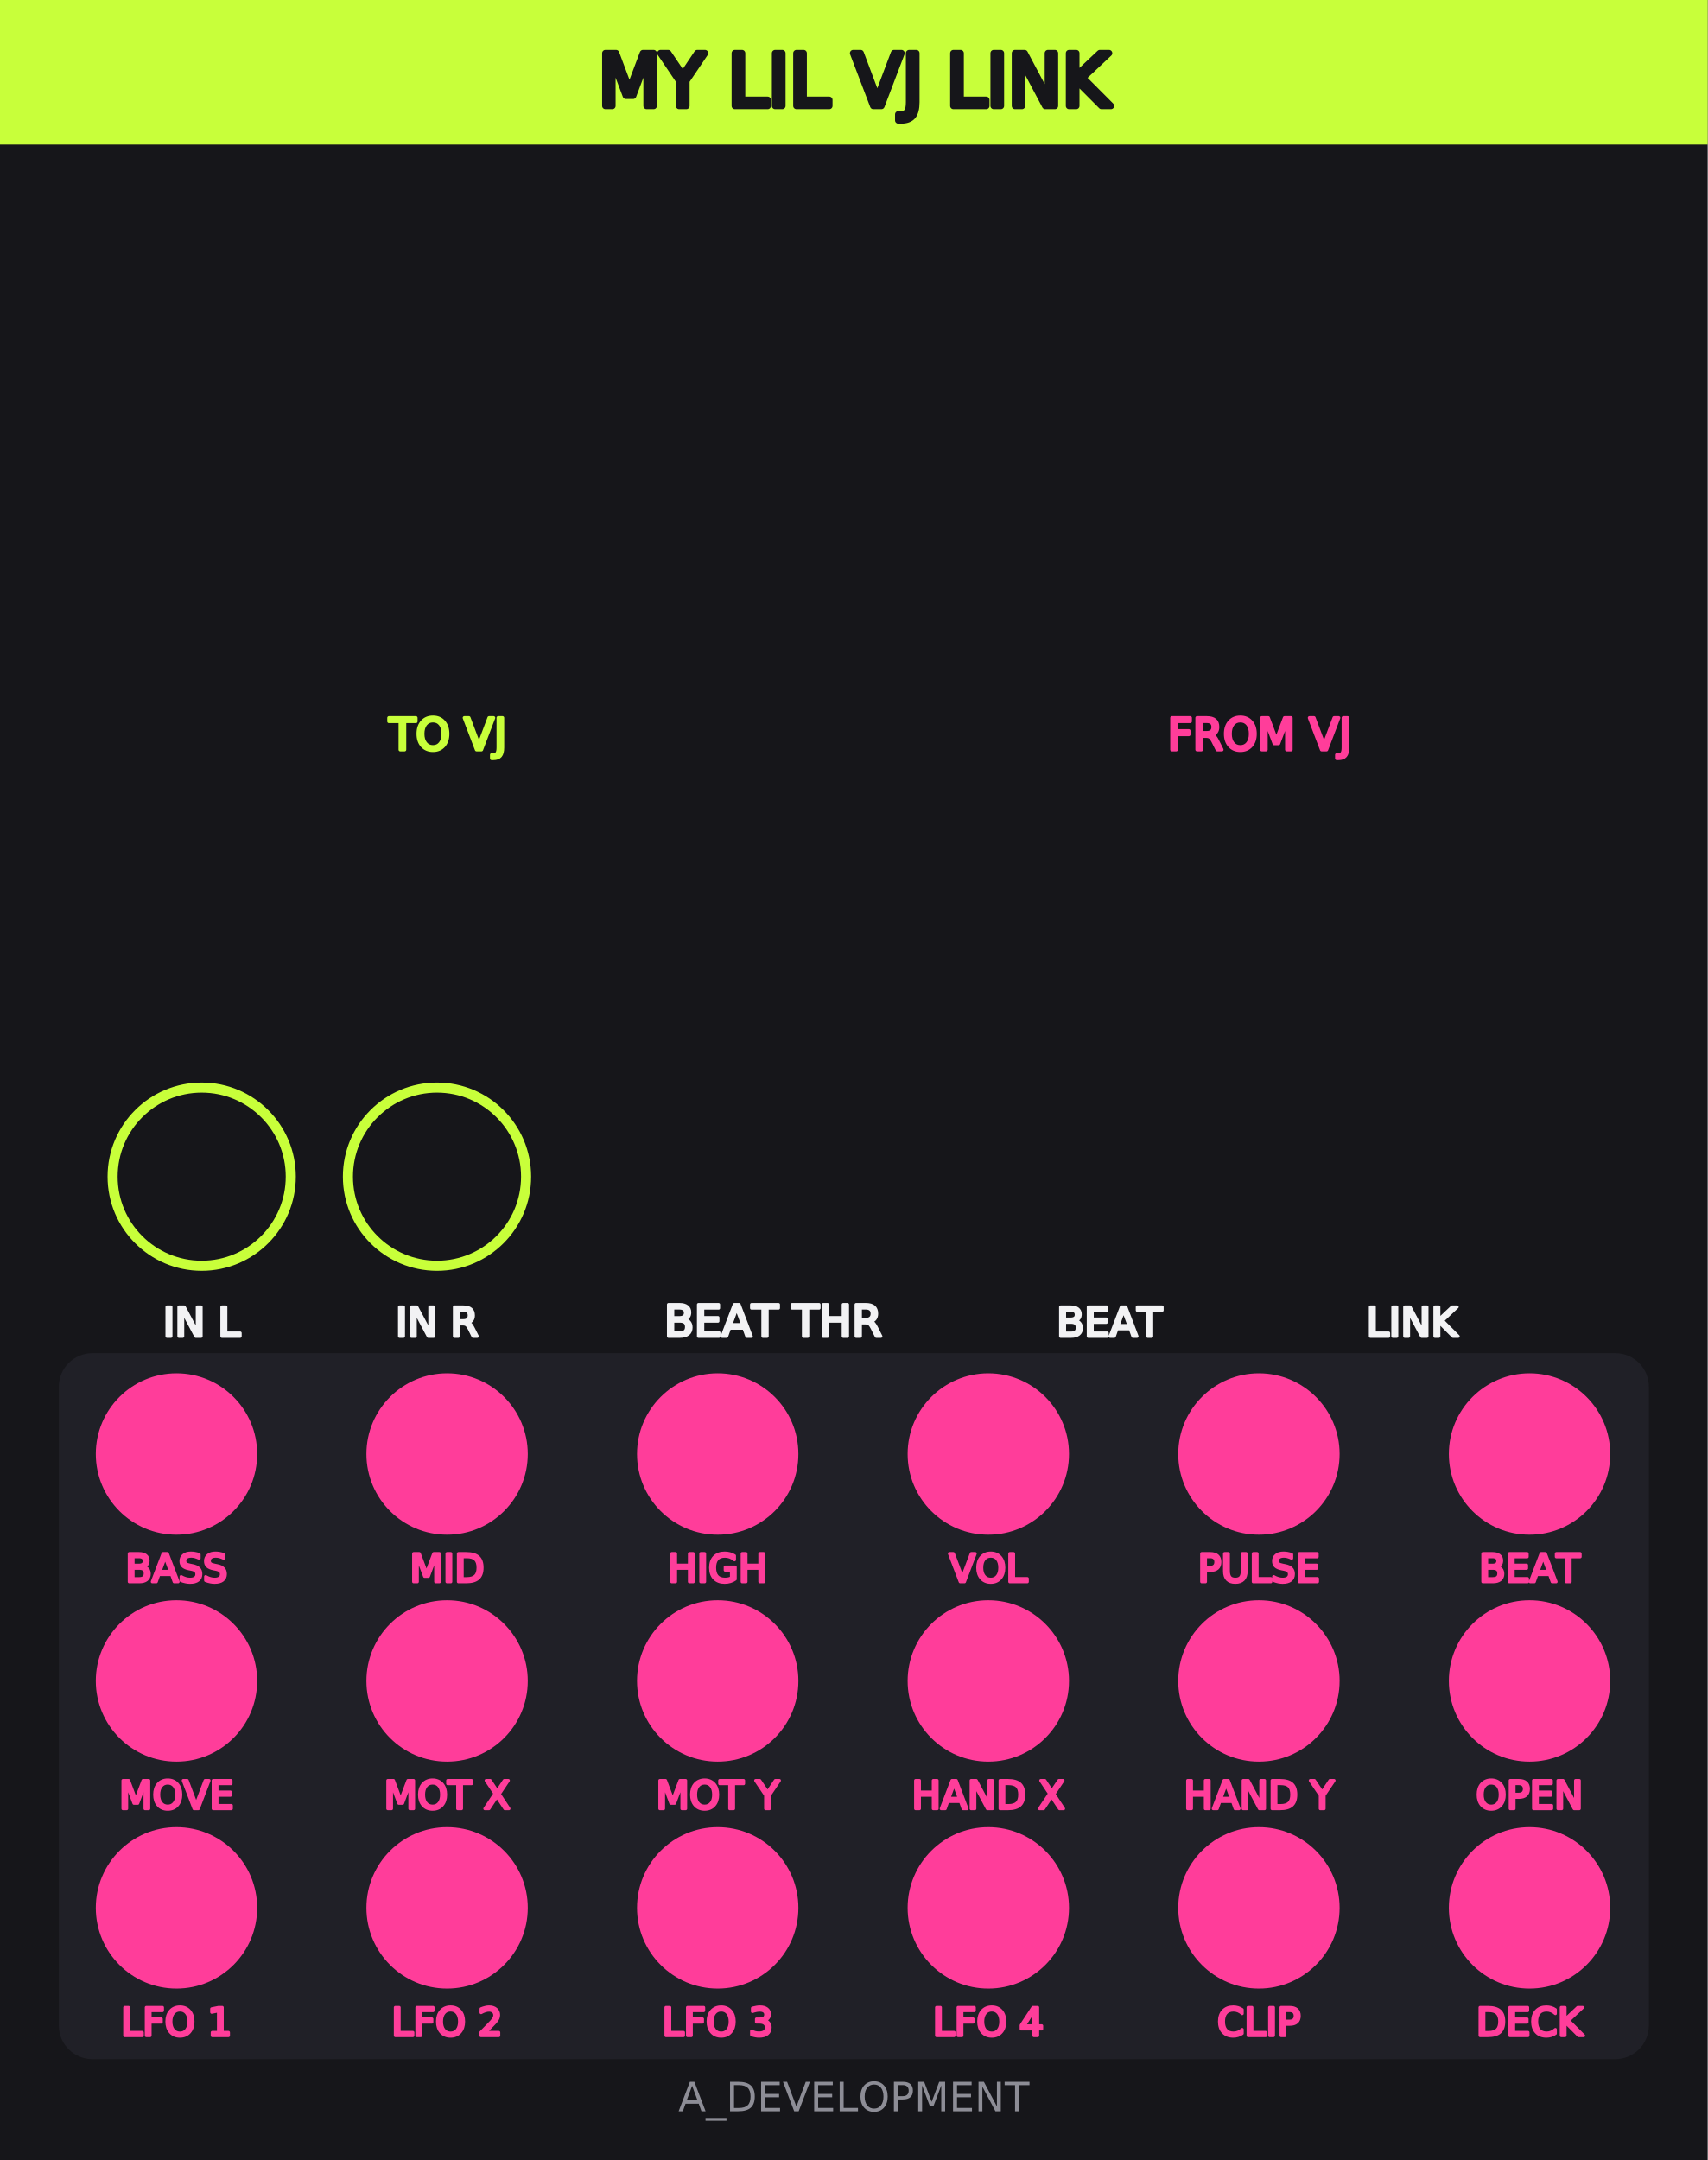
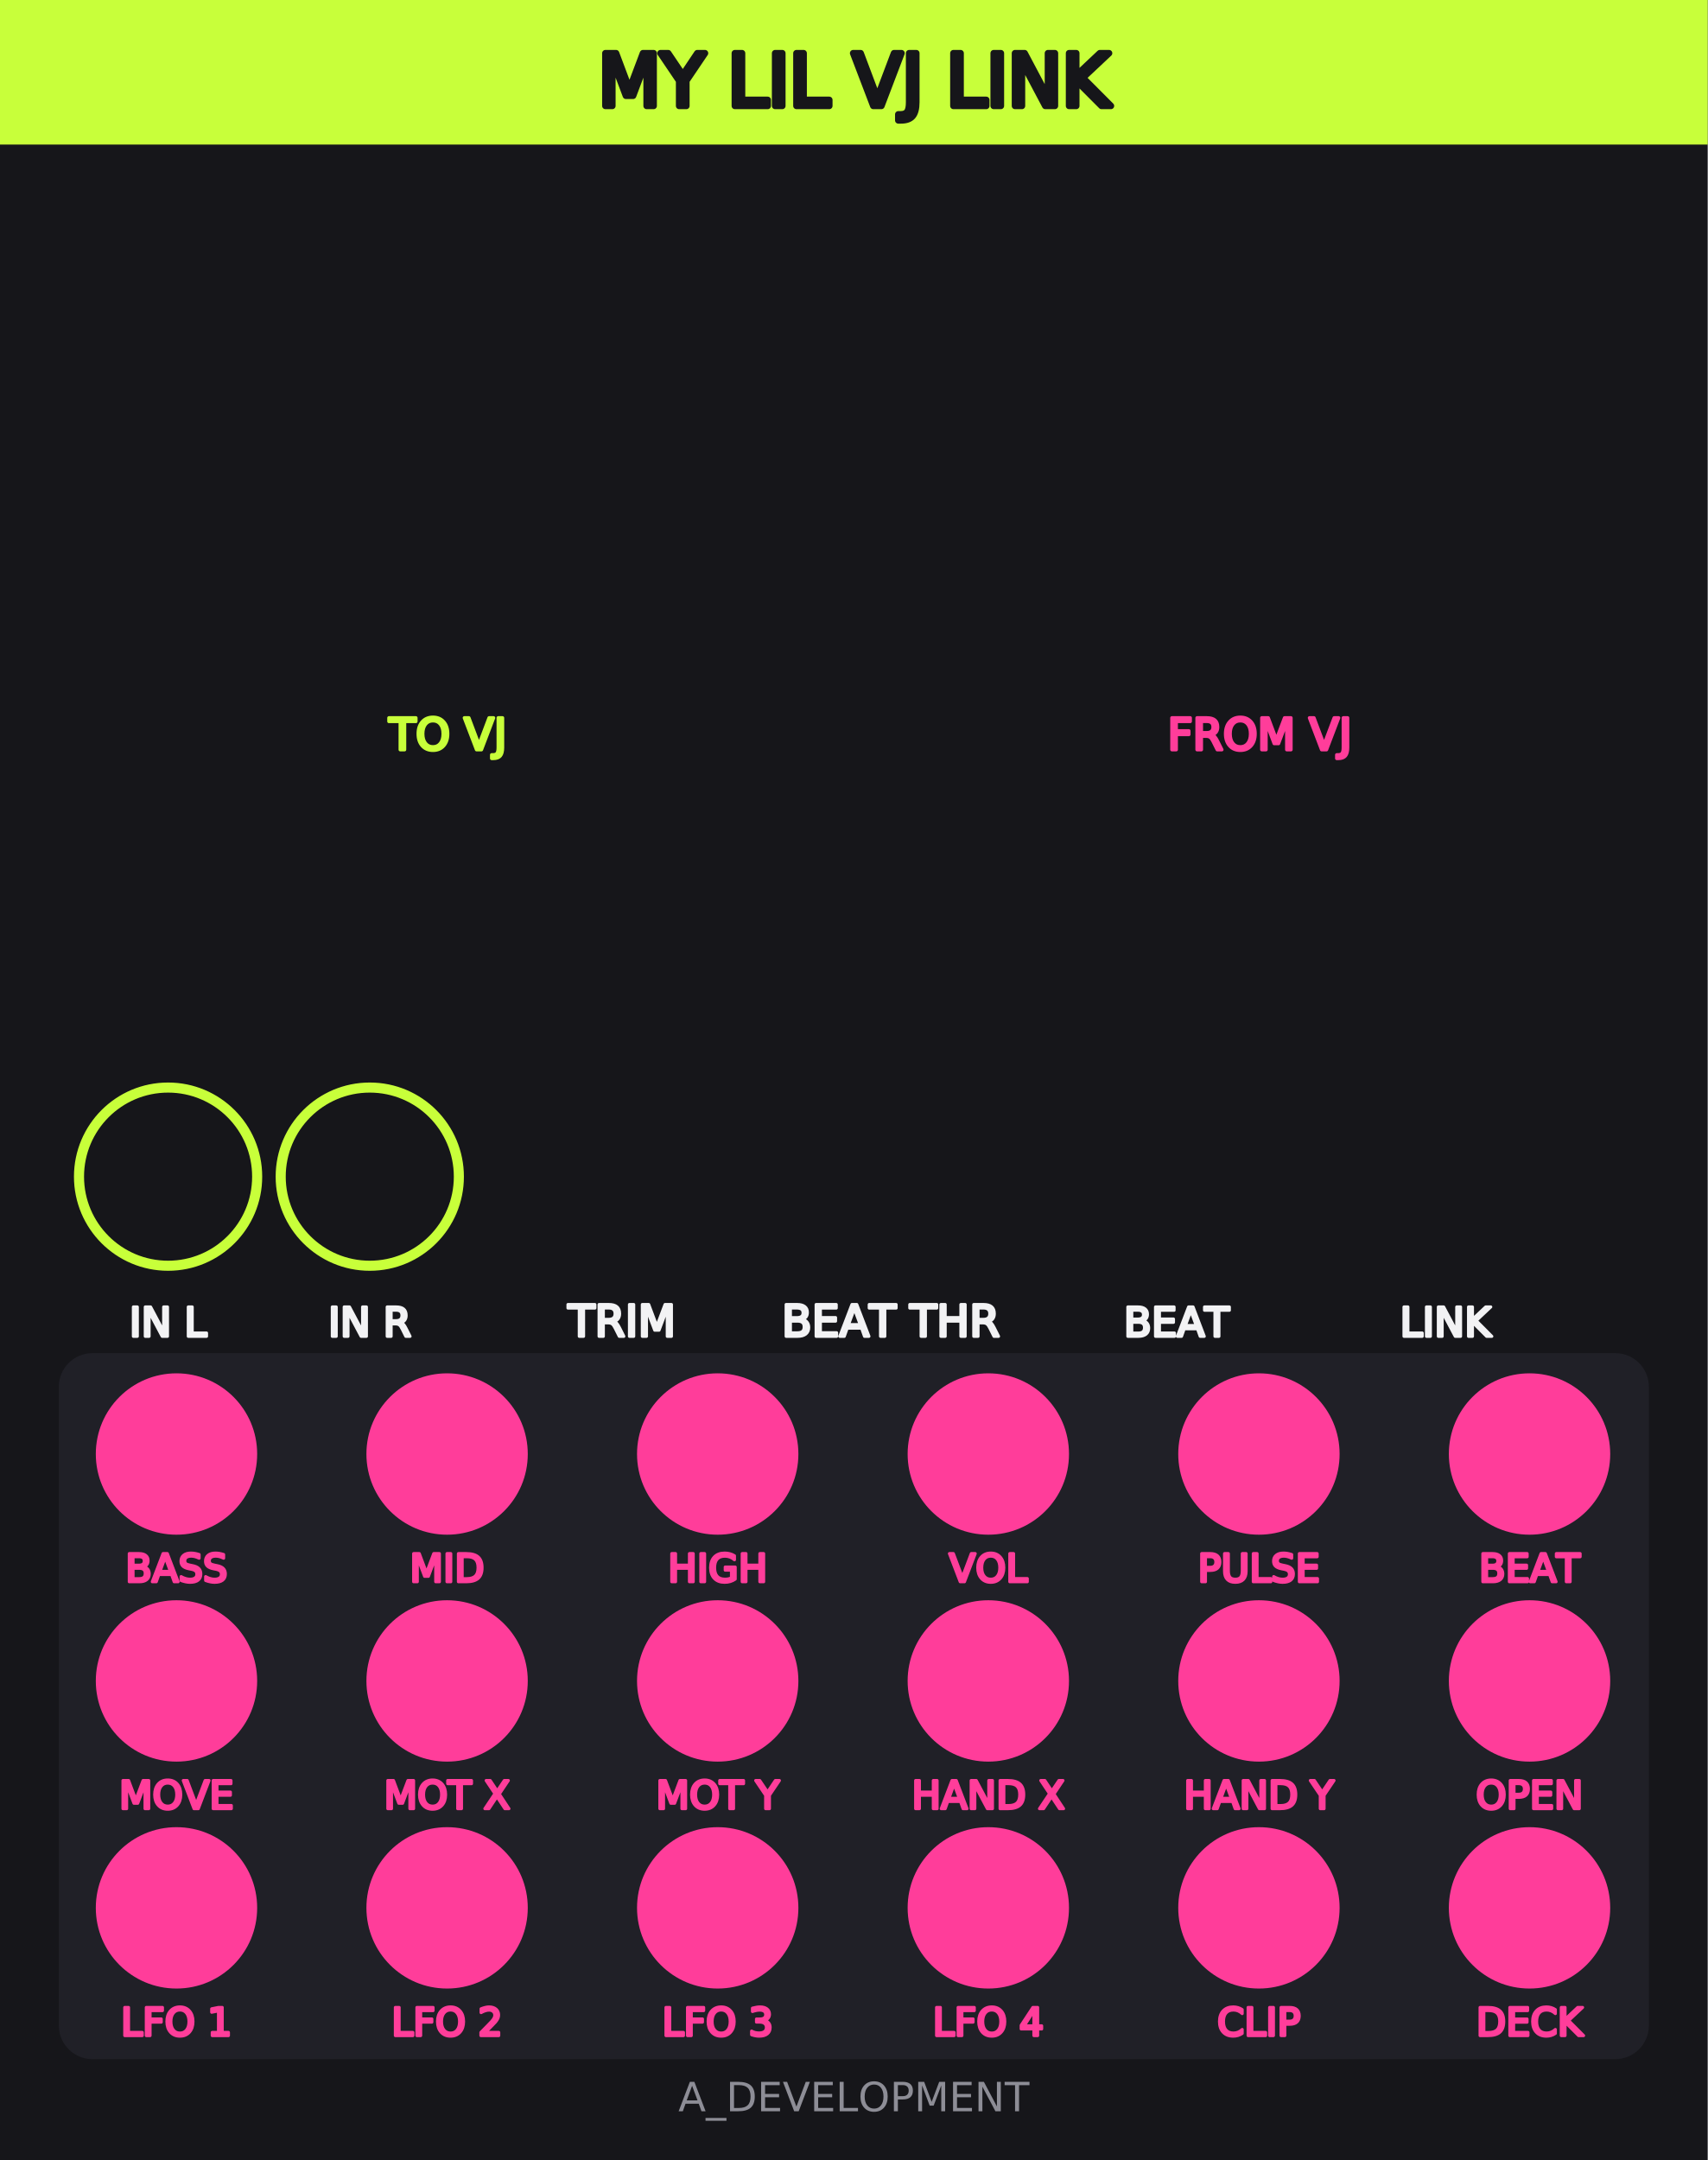
<svg xmlns="http://www.w3.org/2000/svg" width="101.6mm" height="128.5mm" viewBox="0 0 101.6 128.5">
  <rect width="101.6" height="128.5" fill="#16161a" />
  <rect width="101.6" height="8.6" fill="#c8ff3a" />
  <path fill="#16161a" stroke="#16161a" stroke-width="0.39" stroke-linejoin="round" d="M36.019 3.165H36.651L37.451 5.298L38.255 3.165H38.887V6.3H38.473V3.547L37.665 5.697H37.239L36.43 3.547V6.3H36.019Z M39.298 3.165H39.754L40.623 4.454L41.486 3.165H41.942L40.833 4.807V6.3H40.407V4.807Z  M43.722 3.165H44.146V5.943H45.673V6.3H43.722Z M46.118 3.165H46.542V6.3H46.118Z M47.386 3.165H47.81V5.943H49.337V6.3H47.386Z  M51.957 6.3 50.76 3.165H51.203L52.196 5.804L53.191 3.165H53.632L52.438 6.3Z M54.09 3.165H54.514V6.082Q54.514 6.649 54.299 6.905Q54.084 7.161 53.607 7.161H53.446V6.804H53.578Q53.859 6.804 53.975 6.646Q54.09 6.489 54.09 6.082Z  M56.725 3.165H57.149V5.943H58.676V6.3H56.725Z M59.121 3.165H59.545V6.3H59.121Z M60.389 3.165H60.96L62.35 5.788V3.165H62.761V6.3H62.19L60.8 3.678V6.3H60.389Z M63.606 3.165H64.03V4.49L65.436 3.165H65.982L64.426 4.627L66.094 6.3H65.535L64.03 4.79V6.3H63.606Z" />
  <rect x="3.5" y="80.5" width="94.6" height="42" rx="2" fill="#202027" />
  <path fill="#c8ff3a" stroke="#c8ff3a" stroke-width="0.2" stroke-linejoin="round" d="M23.139 42.705H24.743V42.92H24.07V44.6H23.812V42.92H23.139Z M25.759 42.879Q25.48 42.879 25.316 43.087Q25.151 43.295 25.151 43.654Q25.151 44.012 25.316 44.22Q25.48 44.429 25.759 44.429Q26.039 44.429 26.202 44.22Q26.365 44.012 26.365 43.654Q26.365 43.295 26.202 43.087Q26.039 42.879 25.759 42.879ZM25.759 42.67Q26.158 42.67 26.397 42.938Q26.635 43.205 26.635 43.654Q26.635 44.102 26.397 44.37Q26.158 44.637 25.759 44.637Q25.36 44.637 25.12 44.37Q24.881 44.104 24.881 43.654Q24.881 43.205 25.12 42.938Q25.36 42.67 25.759 42.67Z  M28.352 44.6 27.628 42.705H27.896L28.497 44.3L29.098 42.705H29.365L28.643 44.6Z M29.642 42.705H29.898V44.468Q29.898 44.811 29.768 44.966Q29.638 45.121 29.35 45.121H29.252V44.905H29.332Q29.502 44.905 29.572 44.809Q29.642 44.714 29.642 44.468Z" />
  <path fill="#ff3d9a" stroke="#ff3d9a" stroke-width="0.2" stroke-linejoin="round" d="M69.723 42.705H70.813V42.92H69.98V43.479H70.731V43.695H69.98V44.6H69.723Z M72.118 43.711Q72.2 43.739 72.278 43.831Q72.356 43.922 72.435 44.082L72.695 44.6H72.42L72.177 44.114Q72.083 43.923 71.995 43.861Q71.907 43.799 71.755 43.799H71.475V44.6H71.219V42.705H71.798Q72.123 42.705 72.283 42.84Q72.443 42.976 72.443 43.25Q72.443 43.429 72.36 43.548Q72.276 43.666 72.118 43.711ZM71.475 42.915V43.588H71.798Q71.983 43.588 72.078 43.502Q72.172 43.417 72.172 43.25Q72.172 43.084 72.078 43Q71.983 42.915 71.798 42.915Z M73.795 42.879Q73.515 42.879 73.351 43.087Q73.187 43.295 73.187 43.654Q73.187 44.012 73.351 44.22Q73.515 44.429 73.795 44.429Q74.074 44.429 74.237 44.22Q74.4 44.012 74.4 43.654Q74.4 43.295 74.237 43.087Q74.074 42.879 73.795 42.879ZM73.795 42.67Q74.193 42.67 74.432 42.938Q74.671 43.205 74.671 43.654Q74.671 44.102 74.432 44.37Q74.193 44.637 73.795 44.637Q73.395 44.637 73.156 44.37Q72.916 44.104 72.916 43.654Q72.916 43.205 73.156 42.938Q73.395 42.67 73.795 42.67Z M75.072 42.705H75.454L75.938 43.994L76.424 42.705H76.806V44.6H76.556V42.936L76.067 44.236H75.809L75.321 42.936V44.6H75.072Z  M78.63 44.6 77.907 42.705H78.175L78.775 44.3L79.377 42.705H79.643L78.921 44.6Z M79.92 42.705H80.177V44.468Q80.177 44.811 80.047 44.966Q79.916 45.121 79.628 45.121H79.53V44.905H79.61Q79.781 44.905 79.85 44.809Q79.92 44.714 79.92 44.468Z" />
-   <circle cx="12" cy="70" r="5.3" fill="none" stroke="#c8ff3a" stroke-width="0.6" />
-   <path fill="#f2f2f4" stroke="#f2f2f4" stroke-width="0.18" stroke-linejoin="round" d="M9.934 77.75H10.171V79.5H9.934Z M10.642 77.75H10.961L11.736 79.214V77.75H11.966V79.5H11.647L10.871 78.036V79.5H10.642Z  M13.2 77.75H13.437V79.301H14.289V79.5H13.2Z" />
-   <circle cx="26" cy="70" r="5.3" fill="none" stroke="#c8ff3a" stroke-width="0.6" />
-   <path fill="#f2f2f4" stroke="#f2f2f4" stroke-width="0.18" stroke-linejoin="round" d="M23.769 77.75H24.005V79.5H23.769Z M24.477 77.75H24.795L25.571 79.214V77.75H25.801V79.5H25.482L24.706 78.036V79.5H24.477Z  M27.864 78.68Q27.941 78.705 28.013 78.79Q28.085 78.874 28.157 79.022L28.398 79.5H28.143L27.92 79.051Q27.833 78.875 27.751 78.818Q27.67 78.761 27.529 78.761H27.271V79.5H27.035V77.75H27.569Q27.869 77.75 28.017 77.876Q28.164 78.001 28.164 78.254Q28.164 78.42 28.088 78.529Q28.011 78.638 27.864 78.68ZM27.271 77.945V78.566H27.569Q27.74 78.566 27.828 78.487Q27.915 78.408 27.915 78.254Q27.915 78.101 27.828 78.023Q27.74 77.945 27.569 77.945Z" />
-   <path fill="#f2f2f4" stroke="#f2f2f4" stroke-width="0.18" stroke-linejoin="round" d="M40.027 78.595V79.289H40.438Q40.645 79.289 40.745 79.204Q40.844 79.118 40.844 78.941Q40.844 78.764 40.745 78.679Q40.645 78.595 40.438 78.595ZM40.027 77.815V78.387H40.406Q40.594 78.387 40.686 78.316Q40.778 78.246 40.778 78.101Q40.778 77.958 40.686 77.886Q40.594 77.815 40.406 77.815ZM39.77 77.605H40.425Q40.719 77.605 40.877 77.726Q41.036 77.848 41.036 78.073Q41.036 78.247 40.955 78.35Q40.874 78.453 40.716 78.478Q40.905 78.519 41.01 78.648Q41.115 78.776 41.115 78.969Q41.115 79.223 40.942 79.362Q40.77 79.5 40.451 79.5H39.77Z M41.554 77.605H42.753V77.82H41.811V78.382H42.713V78.597H41.811V79.284H42.775V79.5H41.554Z M43.83 77.857 43.483 78.8H44.179ZM43.686 77.605H43.976L44.699 79.5H44.432L44.259 79.014H43.405L43.232 79.5H42.962Z M44.713 77.605H46.316V77.82H45.643V79.5H45.386V77.82H44.713Z  M47.127 77.605H48.731V77.82H48.058V79.5H47.8V77.82H47.127Z M48.978 77.605H49.235V78.382H50.167V77.605H50.423V79.5H50.167V78.597H49.235V79.5H48.978Z M51.832 78.611Q51.915 78.639 51.993 78.731Q52.071 78.822 52.15 78.982L52.41 79.5H52.134L51.892 79.014Q51.798 78.823 51.71 78.761Q51.621 78.699 51.469 78.699H51.19V79.5H50.933V77.605H51.512Q51.837 77.605 51.997 77.74Q52.157 77.876 52.157 78.15Q52.157 78.329 52.074 78.448Q51.991 78.566 51.832 78.611ZM51.19 77.815V78.488H51.512Q51.698 78.488 51.792 78.402Q51.887 78.317 51.887 78.15Q51.887 77.984 51.792 77.9Q51.698 77.815 51.512 77.815Z" />
-   <path fill="#f2f2f4" stroke="#f2f2f4" stroke-width="0.18" stroke-linejoin="round" d="M63.337 78.664V79.305H63.717Q63.908 79.305 64 79.226Q64.092 79.147 64.092 78.984Q64.092 78.82 64 78.742Q63.908 78.664 63.717 78.664ZM63.337 77.945V78.472H63.687Q63.861 78.472 63.946 78.407Q64.031 78.342 64.031 78.209Q64.031 78.076 63.946 78.011Q63.861 77.945 63.687 77.945ZM63.1 77.75H63.705Q63.976 77.75 64.122 77.863Q64.269 77.975 64.269 78.183Q64.269 78.343 64.194 78.438Q64.119 78.533 63.973 78.557Q64.148 78.594 64.245 78.713Q64.341 78.832 64.341 79.01Q64.341 79.245 64.182 79.372Q64.022 79.5 63.728 79.5H63.1Z M64.747 77.75H65.853V77.95H64.983V78.468H65.817V78.667H64.983V79.301H65.874V79.5H64.747Z M66.848 77.984 66.527 78.854H67.17ZM66.714 77.75H66.983L67.649 79.5H67.403L67.244 79.051H66.455L66.296 79.5H66.046Z M67.662 77.75H69.142V77.95H68.521V79.5H68.283V77.95H67.662Z" />
-   <path fill="#f2f2f4" stroke="#f2f2f4" stroke-width="0.18" stroke-linejoin="round" d="M81.529 77.75H81.765V79.301H82.617V79.5H81.529Z M82.866 77.75H83.102V79.5H82.866Z M83.573 77.75H83.892L84.668 79.214V77.75H84.898V79.5H84.579L83.803 78.036V79.5H83.573Z M85.369 77.75H85.605V78.49L86.391 77.75H86.695L85.827 78.566L86.757 79.5H86.446L85.605 78.657V79.5H85.369Z" />
+   <circle cx="10" cy="70" r="5.3" fill="none" stroke="#c8ff3a" stroke-width="0.6" />
+   <path fill="#f2f2f4" stroke="#f2f2f4" stroke-width="0.18" stroke-linejoin="round" d="M7.934 77.75H8.171V79.5H7.934Z M8.642 77.75H8.961L9.736 79.214V77.75H9.966V79.5H9.647L8.871 78.036V79.5H8.642Z  M11.2 77.75H11.437V79.301H12.289V79.5H11.2Z" />
+   <circle cx="22" cy="70" r="5.3" fill="none" stroke="#c8ff3a" stroke-width="0.6" />
+   <path fill="#f2f2f4" stroke="#f2f2f4" stroke-width="0.18" stroke-linejoin="round" d="M19.769 77.75H20.005V79.5H19.769Z M20.477 77.75H20.795L21.571 79.214V77.75H21.801V79.5H21.482L20.706 78.036V79.5H20.477Z  M23.864 78.68Q23.941 78.705 24.013 78.79Q24.085 78.874 24.157 79.022L24.398 79.5H24.143L23.92 79.051Q23.833 78.875 23.751 78.818Q23.67 78.761 23.529 78.761H23.271V79.5H23.035V77.75H23.569Q23.869 77.75 24.017 77.876Q24.164 78.001 24.164 78.254Q24.164 78.42 24.088 78.529Q24.011 78.638 23.864 78.68ZM23.271 77.945V78.566H23.569Q23.74 78.566 23.828 78.487Q23.915 78.408 23.915 78.254Q23.915 78.101 23.828 78.023Q23.74 77.945 23.569 77.945Z" />
+   <path fill="#f2f2f4" stroke="#f2f2f4" stroke-width="0.18" stroke-linejoin="round" d="M33.79 77.605H35.393V77.82H34.721V79.5H34.463V77.82H33.79Z M36.54 78.611Q36.622 78.639 36.7 78.731Q36.778 78.822 36.857 78.982L37.117 79.5H36.842L36.599 79.014Q36.506 78.823 36.417 78.761Q36.329 78.699 36.177 78.699H35.897V79.5H35.641V77.605H36.22Q36.545 77.605 36.705 77.74Q36.865 77.876 36.865 78.15Q36.865 78.329 36.782 78.448Q36.698 78.566 36.54 78.611ZM35.897 77.815V78.488H36.22Q36.405 78.488 36.5 78.402Q36.594 78.317 36.594 78.15Q36.594 77.984 36.5 77.9Q36.405 77.815 36.22 77.815Z M37.448 77.605H37.704V79.5H37.448Z M38.214 77.605H38.596L39.08 78.894L39.566 77.605H39.948V79.5H39.698V77.836L39.21 79.136H38.952L38.463 77.836V79.5H38.214Z" />
+   <path fill="#f2f2f4" stroke="#f2f2f4" stroke-width="0.18" stroke-linejoin="round" d="M47.027 78.595V79.289H47.438Q47.645 79.289 47.745 79.204Q47.844 79.118 47.844 78.941Q47.844 78.764 47.745 78.679Q47.645 78.595 47.438 78.595ZM47.027 77.815V78.387H47.406Q47.594 78.387 47.686 78.316Q47.778 78.246 47.778 78.101Q47.778 77.958 47.686 77.886Q47.594 77.815 47.406 77.815ZM46.77 77.605H47.425Q47.719 77.605 47.877 77.726Q48.036 77.848 48.036 78.073Q48.036 78.247 47.955 78.35Q47.874 78.453 47.716 78.478Q47.905 78.519 48.01 78.648Q48.115 78.776 48.115 78.969Q48.115 79.223 47.942 79.362Q47.77 79.5 47.451 79.5H46.77Z M48.554 77.605H49.753V77.82H48.811V78.382H49.713V78.597H48.811V79.284H49.775V79.5H48.554Z M50.83 77.857 50.483 78.8H51.179ZM50.686 77.605H50.976L51.699 79.5H51.432L51.259 79.014H50.405L50.232 79.5H49.962Z M51.713 77.605H53.316V77.82H52.643V79.5H52.386V77.82H51.713Z  M54.127 77.605H55.731V77.82H55.058V79.5H54.8V77.82H54.127Z M55.978 77.605H56.235V78.382H57.167V77.605H57.423V79.5H57.167V78.597H56.235V79.5H55.978Z M58.832 78.611Q58.915 78.639 58.993 78.731Q59.071 78.822 59.15 78.982L59.41 79.5H59.134L58.892 79.014Q58.798 78.823 58.71 78.761Q58.621 78.699 58.469 78.699H58.19V79.5H57.933V77.605H58.512Q58.837 77.605 58.997 77.74Q59.157 77.876 59.157 78.15Q59.157 78.329 59.074 78.448Q58.991 78.566 58.832 78.611ZM58.19 77.815V78.488H58.512Q58.698 78.488 58.792 78.402Q58.887 78.317 58.887 78.15Q58.887 77.984 58.792 77.9Q58.698 77.815 58.512 77.815Z" />
+   <path fill="#f2f2f4" stroke="#f2f2f4" stroke-width="0.18" stroke-linejoin="round" d="M67.337 78.664V79.305H67.717Q67.908 79.305 68 79.226Q68.092 79.147 68.092 78.984Q68.092 78.82 68 78.742Q67.908 78.664 67.717 78.664ZM67.337 77.945V78.472H67.687Q67.861 78.472 67.946 78.407Q68.031 78.342 68.031 78.209Q68.031 78.076 67.946 78.011Q67.861 77.945 67.687 77.945ZM67.1 77.75H67.705Q67.976 77.75 68.122 77.863Q68.269 77.975 68.269 78.183Q68.269 78.343 68.194 78.438Q68.119 78.533 67.973 78.557Q68.148 78.594 68.245 78.713Q68.341 78.832 68.341 79.01Q68.341 79.245 68.182 79.372Q68.022 79.5 67.728 79.5H67.1Z M68.747 77.75H69.853V77.95H68.983V78.468H69.817V78.667H68.983V79.301H69.874V79.5H68.747Z M70.848 77.984 70.527 78.854H71.17ZM70.714 77.75H70.983L71.649 79.5H71.403L71.244 79.051H70.455L70.296 79.5H70.046Z M71.662 77.75H73.142V77.95H72.521V79.5H72.283V77.95H71.662Z" />
+   <path fill="#f2f2f4" stroke="#f2f2f4" stroke-width="0.18" stroke-linejoin="round" d="M83.529 77.75H83.765V79.301H84.617V79.5H83.529Z M84.866 77.75H85.102V79.5H84.866Z M85.573 77.75H85.892L86.668 79.214V77.75H86.898V79.5H86.579L85.803 78.036V79.5H85.573Z M87.369 77.75H87.605V78.49L88.391 77.75H88.695L87.827 78.566L88.757 79.5H88.446L87.605 78.657V79.5H87.369Z" />
  <circle cx="10.5" cy="86.5" r="4.8" fill="#ff3d9a" />
  <path fill="#ff3d9a" stroke="#ff3d9a" stroke-width="0.18" stroke-linejoin="round" d="M7.917 93.299V93.914H8.281Q8.464 93.914 8.552 93.838Q8.64 93.762 8.64 93.606Q8.64 93.449 8.552 93.374Q8.464 93.299 8.281 93.299ZM7.917 92.61V93.115H8.253Q8.419 93.115 8.5 93.053Q8.582 92.99 8.582 92.862Q8.582 92.735 8.5 92.673Q8.419 92.61 8.253 92.61ZM7.69 92.423H8.27Q8.529 92.423 8.669 92.531Q8.81 92.639 8.81 92.838Q8.81 92.992 8.738 93.083Q8.666 93.173 8.527 93.196Q8.694 93.232 8.787 93.346Q8.879 93.46 8.879 93.631Q8.879 93.855 8.727 93.978Q8.574 94.1 8.292 94.1H7.69Z M9.828 92.647 9.521 93.481H10.137ZM9.7 92.423H9.958L10.597 94.1H10.361L10.208 93.67H9.452L9.299 94.1H9.06Z M11.847 92.478V92.7Q11.717 92.638 11.603 92.607Q11.488 92.577 11.382 92.577Q11.196 92.577 11.096 92.649Q10.995 92.721 10.995 92.853Q10.995 92.965 11.062 93.021Q11.129 93.078 11.315 93.113L11.452 93.141Q11.706 93.189 11.827 93.311Q11.948 93.433 11.948 93.637Q11.948 93.881 11.784 94.007Q11.621 94.133 11.305 94.133Q11.186 94.133 11.052 94.106Q10.918 94.079 10.774 94.026V93.792Q10.912 93.87 11.045 93.909Q11.177 93.948 11.305 93.948Q11.5 93.948 11.605 93.872Q11.711 93.796 11.711 93.654Q11.711 93.531 11.635 93.461Q11.559 93.391 11.386 93.357L11.248 93.33Q10.994 93.279 10.881 93.171Q10.767 93.063 10.767 92.871Q10.767 92.649 10.924 92.521Q11.081 92.393 11.356 92.393Q11.474 92.393 11.596 92.414Q11.719 92.436 11.847 92.478Z M13.306 92.478V92.7Q13.177 92.638 13.063 92.607Q12.948 92.577 12.842 92.577Q12.656 92.577 12.556 92.649Q12.455 92.721 12.455 92.853Q12.455 92.965 12.522 93.021Q12.589 93.078 12.775 93.113L12.912 93.141Q13.166 93.189 13.287 93.311Q13.408 93.433 13.408 93.637Q13.408 93.881 13.244 94.007Q13.081 94.133 12.765 94.133Q12.646 94.133 12.512 94.106Q12.378 94.079 12.234 94.026V93.792Q12.372 93.87 12.505 93.909Q12.637 93.948 12.765 93.948Q12.959 93.948 13.065 93.872Q13.171 93.796 13.171 93.654Q13.171 93.531 13.095 93.461Q13.019 93.391 12.846 93.357L12.708 93.33Q12.454 93.279 12.341 93.171Q12.227 93.063 12.227 92.871Q12.227 92.649 12.384 92.521Q12.541 92.393 12.816 92.393Q12.934 92.393 13.056 92.414Q13.178 92.436 13.306 92.478Z" />
  <circle cx="26.6" cy="86.5" r="4.8" fill="#ff3d9a" />
  <path fill="#ff3d9a" stroke="#ff3d9a" stroke-width="0.18" stroke-linejoin="round" d="M24.609 92.423H24.947L25.375 93.564L25.805 92.423H26.143V94.1H25.922V92.628L25.489 93.778H25.261L24.829 92.628V94.1H24.609Z M26.593 92.423H26.82V94.1H26.593Z M27.498 92.61V93.914H27.772Q28.119 93.914 28.281 93.756Q28.442 93.599 28.442 93.26Q28.442 92.923 28.281 92.766Q28.119 92.61 27.772 92.61ZM27.272 92.423H27.738Q28.225 92.423 28.453 92.626Q28.681 92.829 28.681 93.26Q28.681 93.693 28.452 93.897Q28.223 94.1 27.738 94.1H27.272Z" />
  <circle cx="42.7" cy="86.5" r="4.8" fill="#ff3d9a" />
  <path fill="#ff3d9a" stroke="#ff3d9a" stroke-width="0.18" stroke-linejoin="round" d="M39.966 92.423H40.193V93.111H41.017V92.423H41.244V94.1H41.017V93.302H40.193V94.1H39.966Z M41.695 92.423H41.922V94.1H41.695Z M43.517 93.861V93.41H43.146V93.224H43.742V93.944Q43.61 94.037 43.452 94.085Q43.294 94.133 43.114 94.133Q42.721 94.133 42.499 93.903Q42.277 93.673 42.277 93.263Q42.277 92.852 42.499 92.623Q42.721 92.393 43.114 92.393Q43.278 92.393 43.425 92.433Q43.573 92.474 43.698 92.552V92.794Q43.572 92.687 43.431 92.633Q43.289 92.579 43.133 92.579Q42.825 92.579 42.671 92.751Q42.516 92.923 42.516 93.263Q42.516 93.602 42.671 93.774Q42.825 93.946 43.133 93.946Q43.253 93.946 43.347 93.925Q43.442 93.905 43.517 93.861Z M44.156 92.423H44.383V93.111H45.207V92.423H45.434V94.1H45.207V93.302H44.383V94.1H44.156Z" />
  <circle cx="58.8" cy="86.5" r="4.8" fill="#ff3d9a" />
  <path fill="#ff3d9a" stroke="#ff3d9a" stroke-width="0.18" stroke-linejoin="round" d="M57.126 94.1 56.485 92.423H56.722L57.254 93.835L57.786 92.423H58.022L57.383 94.1Z M58.947 92.577Q58.7 92.577 58.555 92.761Q58.409 92.946 58.409 93.263Q58.409 93.58 58.555 93.764Q58.7 93.948 58.947 93.948Q59.194 93.948 59.339 93.764Q59.483 93.58 59.483 93.263Q59.483 92.946 59.339 92.761Q59.194 92.577 58.947 92.577ZM58.947 92.393Q59.3 92.393 59.511 92.629Q59.722 92.866 59.722 93.263Q59.722 93.66 59.511 93.896Q59.3 94.133 58.947 94.133Q58.593 94.133 58.382 93.897Q58.17 93.661 58.17 93.263Q58.17 92.866 58.382 92.629Q58.593 92.393 58.947 92.393Z M60.077 92.423H60.304V93.909H61.12V94.1H60.077Z" />
  <circle cx="74.9" cy="86.5" r="4.8" fill="#ff3d9a" />
  <path fill="#ff3d9a" stroke="#ff3d9a" stroke-width="0.18" stroke-linejoin="round" d="M71.72 92.61V93.24H72.005Q72.164 93.24 72.25 93.158Q72.337 93.076 72.337 92.924Q72.337 92.774 72.25 92.692Q72.164 92.61 72.005 92.61ZM71.493 92.423H72.005Q72.287 92.423 72.432 92.551Q72.576 92.678 72.576 92.924Q72.576 93.172 72.432 93.299Q72.287 93.426 72.005 93.426H71.72V94.1H71.493Z M72.854 92.423H73.082V93.442Q73.082 93.711 73.18 93.83Q73.278 93.948 73.497 93.948Q73.715 93.948 73.812 93.83Q73.91 93.711 73.91 93.442V92.423H74.138V93.47Q74.138 93.798 73.976 93.965Q73.813 94.133 73.497 94.133Q73.179 94.133 73.017 93.965Q72.854 93.798 72.854 93.47Z M74.564 92.423H74.791V93.909H75.607V94.1H74.564Z M76.85 92.478V92.7Q76.721 92.638 76.606 92.607Q76.492 92.577 76.385 92.577Q76.2 92.577 76.099 92.649Q75.999 92.721 75.999 92.853Q75.999 92.965 76.066 93.021Q76.133 93.078 76.319 93.113L76.456 93.141Q76.71 93.189 76.831 93.311Q76.951 93.433 76.951 93.637Q76.951 93.881 76.788 94.007Q76.624 94.133 76.309 94.133Q76.19 94.133 76.056 94.106Q75.921 94.079 75.778 94.026V93.792Q75.916 93.87 76.048 93.909Q76.181 93.948 76.309 93.948Q76.503 93.948 76.609 93.872Q76.714 93.796 76.714 93.654Q76.714 93.531 76.638 93.461Q76.563 93.391 76.39 93.357L76.252 93.33Q75.998 93.279 75.884 93.171Q75.771 93.063 75.771 92.871Q75.771 92.649 75.928 92.521Q76.084 92.393 76.359 92.393Q76.477 92.393 76.6 92.414Q76.722 92.436 76.85 92.478Z M77.305 92.423H78.365V92.614H77.532V93.111H78.33V93.302H77.532V93.909H78.385V94.1H77.305Z" />
  <circle cx="91" cy="86.5" r="4.8" fill="#ff3d9a" />
  <path fill="#ff3d9a" stroke="#ff3d9a" stroke-width="0.18" stroke-linejoin="round" d="M88.448 93.299V93.914H88.812Q88.995 93.914 89.083 93.838Q89.171 93.762 89.171 93.606Q89.171 93.449 89.083 93.374Q88.995 93.299 88.812 93.299ZM88.448 92.61V93.115H88.784Q88.95 93.115 89.031 93.053Q89.113 92.99 89.113 92.862Q89.113 92.735 89.031 92.673Q88.95 92.61 88.784 92.61ZM88.221 92.423H88.801Q89.06 92.423 89.2 92.531Q89.341 92.639 89.341 92.838Q89.341 92.992 89.269 93.083Q89.197 93.173 89.058 93.196Q89.225 93.232 89.318 93.346Q89.41 93.46 89.41 93.631Q89.41 93.855 89.258 93.978Q89.105 94.1 88.823 94.1H88.221Z M89.799 92.423H90.859V92.614H90.026V93.111H90.824V93.302H90.026V93.909H90.879V94.1H89.799Z M91.813 92.647 91.505 93.481H92.121ZM91.684 92.423H91.942L92.581 94.1H92.345L92.192 93.67H91.436L91.284 94.1H91.044Z M92.593 92.423H94.011V92.614H93.416V94.1H93.188V92.614H92.593Z" />
  <circle cx="10.5" cy="100" r="4.8" fill="#ff3d9a" />
  <path fill="#ff3d9a" stroke="#ff3d9a" stroke-width="0.18" stroke-linejoin="round" d="M7.315 105.923H7.653L8.081 107.064L8.511 105.923H8.849V107.6H8.628V106.128L8.196 107.278H7.968L7.535 106.128V107.6H7.315Z M9.98 106.077Q9.733 106.077 9.588 106.261Q9.442 106.446 9.442 106.763Q9.442 107.08 9.588 107.264Q9.733 107.448 9.98 107.448Q10.227 107.448 10.371 107.264Q10.516 107.08 10.516 106.763Q10.516 106.446 10.371 106.261Q10.227 106.077 9.98 106.077ZM9.98 105.893Q10.333 105.893 10.544 106.129Q10.755 106.366 10.755 106.763Q10.755 107.16 10.544 107.396Q10.333 107.633 9.98 107.633Q9.626 107.633 9.415 107.397Q9.203 107.161 9.203 106.763Q9.203 106.366 9.415 106.129Q9.626 105.893 9.98 105.893Z M11.542 107.6 10.902 105.923H11.139L11.67 107.335L12.203 105.923H12.438L11.799 107.6Z M12.683 105.923H13.743V106.114H12.91V106.611H13.709V106.802H12.91V107.409H13.764V107.6H12.683Z" />
  <circle cx="26.6" cy="100" r="4.8" fill="#ff3d9a" />
  <path fill="#ff3d9a" stroke="#ff3d9a" stroke-width="0.18" stroke-linejoin="round" d="M23.073 105.923H23.411L23.838 107.064L24.269 105.923H24.607V107.6H24.385V106.128L23.953 107.278H23.725L23.293 106.128V107.6H23.073Z M25.738 106.077Q25.49 106.077 25.345 106.261Q25.2 106.446 25.2 106.763Q25.2 107.08 25.345 107.264Q25.49 107.448 25.738 107.448Q25.985 107.448 26.129 107.264Q26.273 107.08 26.273 106.763Q26.273 106.446 26.129 106.261Q25.985 106.077 25.738 106.077ZM25.738 105.893Q26.09 105.893 26.301 106.129Q26.512 106.366 26.512 106.763Q26.512 107.16 26.301 107.396Q26.09 107.633 25.738 107.633Q25.384 107.633 25.172 107.397Q24.96 107.161 24.96 106.763Q24.96 106.366 25.172 106.129Q25.384 105.893 25.738 105.893Z M26.635 105.923H28.053V106.114H27.458V107.6H27.23V106.114H26.635Z  M28.922 105.923H29.166L29.583 106.547L30.002 105.923H30.245L29.706 106.729L30.281 107.6H30.038L29.566 106.887L29.091 107.6H28.846L29.445 106.705Z" />
  <circle cx="42.7" cy="100" r="4.8" fill="#ff3d9a" />
  <path fill="#ff3d9a" stroke="#ff3d9a" stroke-width="0.18" stroke-linejoin="round" d="M39.258 105.923H39.596L40.024 107.064L40.454 105.923H40.792V107.6H40.571V106.128L40.138 107.278H39.91L39.478 106.128V107.6H39.258Z M41.923 106.077Q41.676 106.077 41.53 106.261Q41.385 106.446 41.385 106.763Q41.385 107.08 41.53 107.264Q41.676 107.448 41.923 107.448Q42.17 107.448 42.314 107.264Q42.459 107.08 42.459 106.763Q42.459 106.446 42.314 106.261Q42.17 106.077 41.923 106.077ZM41.923 105.893Q42.275 105.893 42.487 106.129Q42.698 106.366 42.698 106.763Q42.698 107.16 42.487 107.396Q42.275 107.633 41.923 107.633Q41.569 107.633 41.357 107.397Q41.146 107.161 41.146 106.763Q41.146 106.366 41.357 106.129Q41.569 105.893 41.923 105.893Z M42.82 105.923H44.239V106.114H43.643V107.6H43.415V106.114H42.82Z  M44.958 105.923H45.202L45.667 106.613L46.129 105.923H46.372L45.779 106.802V107.6H45.551V106.802Z" />
  <circle cx="58.8" cy="100" r="4.8" fill="#ff3d9a" />
  <path fill="#ff3d9a" stroke="#ff3d9a" stroke-width="0.18" stroke-linejoin="round" d="M54.475 105.923H54.702V106.611H55.526V105.923H55.753V107.6H55.526V106.802H54.702V107.6H54.475Z M56.765 106.147 56.457 106.981H57.074ZM56.637 105.923H56.894L57.533 107.6H57.297L57.145 107.17H56.389L56.236 107.6H55.997Z M57.778 105.923H58.083L58.827 107.326V105.923H59.047V107.6H58.742L57.998 106.197V107.6H57.778Z M59.725 106.11V107.414H59.999Q60.346 107.414 60.508 107.256Q60.669 107.099 60.669 106.76Q60.669 106.423 60.508 106.266Q60.346 106.11 59.999 106.11ZM59.499 105.923H59.965Q60.452 105.923 60.68 106.126Q60.908 106.329 60.908 106.76Q60.908 107.193 60.679 107.397Q60.45 107.6 59.965 107.6H59.499Z  M61.92 105.923H62.164L62.58 106.547L62.999 105.923H63.243L62.704 106.729L63.279 107.6H63.035L62.563 106.887L62.088 107.6H61.843L62.442 106.705Z" />
  <circle cx="74.9" cy="100" r="4.8" fill="#ff3d9a" />
  <path fill="#ff3d9a" stroke="#ff3d9a" stroke-width="0.18" stroke-linejoin="round" d="M70.66 105.923H70.887V106.611H71.712V105.923H71.939V107.6H71.712V106.802H70.887V107.6H70.66Z M72.95 106.147 72.643 106.981H73.259ZM72.822 105.923H73.08L73.719 107.6H73.483L73.33 107.17H72.574L72.421 107.6H72.182Z M73.963 105.923H74.269L75.012 107.326V105.923H75.232V107.6H74.927L74.183 106.197V107.6H73.963Z M75.911 106.11V107.414H76.185Q76.532 107.414 76.693 107.256Q76.854 107.099 76.854 106.76Q76.854 106.423 76.693 106.266Q76.532 106.11 76.185 106.11ZM75.684 105.923H76.15Q76.637 105.923 76.865 106.126Q77.093 106.329 77.093 106.76Q77.093 107.193 76.864 107.397Q76.635 107.6 76.15 107.6H75.684Z  M77.956 105.923H78.2L78.664 106.613L79.126 105.923H79.37L78.777 106.802V107.6H78.549V106.802Z" />
  <circle cx="91" cy="100" r="4.8" fill="#ff3d9a" />
  <path fill="#ff3d9a" stroke="#ff3d9a" stroke-width="0.18" stroke-linejoin="round" d="M88.721 106.077Q88.474 106.077 88.328 106.261Q88.183 106.446 88.183 106.763Q88.183 107.08 88.328 107.264Q88.474 107.448 88.721 107.448Q88.968 107.448 89.112 107.264Q89.256 107.08 89.256 106.763Q89.256 106.446 89.112 106.261Q88.968 106.077 88.721 106.077ZM88.721 105.893Q89.073 105.893 89.285 106.129Q89.496 106.366 89.496 106.763Q89.496 107.16 89.285 107.396Q89.073 107.633 88.721 107.633Q88.367 107.633 88.155 107.397Q87.944 107.161 87.944 106.763Q87.944 106.366 88.155 106.129Q88.367 105.893 88.721 105.893Z M90.077 106.11V106.74H90.363Q90.521 106.74 90.607 106.658Q90.694 106.576 90.694 106.424Q90.694 106.274 90.607 106.192Q90.521 106.11 90.363 106.11ZM89.851 105.923H90.363Q90.645 105.923 90.789 106.051Q90.933 106.178 90.933 106.424Q90.933 106.672 90.789 106.799Q90.645 106.926 90.363 106.926H90.077V107.6H89.851Z M91.238 105.923H92.298V106.114H91.464V106.611H92.263V106.802H91.464V107.409H92.318V107.6H91.238Z M92.691 105.923H92.996L93.74 107.326V105.923H93.96V107.6H93.654L92.911 106.197V107.6H92.691Z" />
  <circle cx="10.5" cy="113.5" r="4.8" fill="#ff3d9a" />
  <path fill="#ff3d9a" stroke="#ff3d9a" stroke-width="0.18" stroke-linejoin="round" d="M7.421 119.423H7.648V120.909H8.464V121.1H7.421Z M8.703 119.423H9.666V119.614H8.929V120.108H9.594V120.299H8.929V121.1H8.703Z M10.706 119.577Q10.459 119.577 10.314 119.761Q10.168 119.946 10.168 120.263Q10.168 120.58 10.314 120.764Q10.459 120.948 10.706 120.948Q10.953 120.948 11.097 120.764Q11.242 120.58 11.242 120.263Q11.242 119.946 11.097 119.761Q10.953 119.577 10.706 119.577ZM10.706 119.393Q11.059 119.393 11.27 119.629Q11.481 119.866 11.481 120.263Q11.481 120.66 11.27 120.896Q11.059 121.133 10.706 121.133Q10.352 121.133 10.141 120.897Q9.929 120.661 9.929 120.263Q9.929 119.866 10.141 119.629Q10.352 119.393 10.706 119.393Z  M12.626 120.909H12.997V119.63L12.594 119.711V119.504L12.995 119.423H13.222V120.909H13.592V121.1H12.626Z" />
  <circle cx="26.6" cy="113.5" r="4.8" fill="#ff3d9a" />
  <path fill="#ff3d9a" stroke="#ff3d9a" stroke-width="0.18" stroke-linejoin="round" d="M23.521 119.423H23.748V120.909H24.564V121.1H23.521Z M24.803 119.423H25.766V119.614H25.029V120.108H25.694V120.299H25.029V121.1H24.803Z M26.806 119.577Q26.559 119.577 26.414 119.761Q26.268 119.946 26.268 120.263Q26.268 120.58 26.414 120.764Q26.559 120.948 26.806 120.948Q27.053 120.948 27.197 120.764Q27.342 120.58 27.342 120.263Q27.342 119.946 27.197 119.761Q27.053 119.577 26.806 119.577ZM26.806 119.393Q27.159 119.393 27.37 119.629Q27.581 119.866 27.581 120.263Q27.581 120.66 27.37 120.896Q27.159 121.133 26.806 121.133Q26.452 121.133 26.241 120.897Q26.029 120.661 26.029 120.263Q26.029 119.866 26.241 119.629Q26.452 119.393 26.806 119.393Z  M28.883 120.909H29.674V121.1H28.61V120.909Q28.739 120.775 28.962 120.55Q29.185 120.325 29.242 120.26Q29.351 120.138 29.394 120.053Q29.437 119.968 29.437 119.886Q29.437 119.752 29.344 119.668Q29.25 119.584 29.099 119.584Q28.993 119.584 28.874 119.621Q28.756 119.658 28.621 119.733V119.504Q28.758 119.449 28.877 119.421Q28.996 119.393 29.095 119.393Q29.355 119.393 29.51 119.523Q29.665 119.654 29.665 119.871Q29.665 119.975 29.627 120.067Q29.588 120.16 29.486 120.286Q29.458 120.318 29.307 120.474Q29.157 120.629 28.883 120.909Z" />
  <circle cx="42.7" cy="113.5" r="4.8" fill="#ff3d9a" />
  <path fill="#ff3d9a" stroke="#ff3d9a" stroke-width="0.18" stroke-linejoin="round" d="M39.621 119.423H39.848V120.909H40.664V121.1H39.621Z M40.903 119.423H41.866V119.614H41.129V120.108H41.794V120.299H41.129V121.1H40.903Z M42.906 119.577Q42.659 119.577 42.514 119.761Q42.368 119.946 42.368 120.263Q42.368 120.58 42.514 120.764Q42.659 120.948 42.906 120.948Q43.153 120.948 43.297 120.764Q43.442 120.58 43.442 120.263Q43.442 119.946 43.297 119.761Q43.153 119.577 42.906 119.577ZM42.906 119.393Q43.259 119.393 43.47 119.629Q43.681 119.866 43.681 120.263Q43.681 120.66 43.47 120.896Q43.259 121.133 42.906 121.133Q42.552 121.133 42.341 120.897Q42.129 120.661 42.129 120.263Q42.129 119.866 42.341 119.629Q42.552 119.393 42.906 119.393Z  M45.474 120.196Q45.637 120.231 45.729 120.341Q45.82 120.451 45.82 120.613Q45.82 120.861 45.65 120.997Q45.479 121.133 45.165 121.133Q45.059 121.133 44.947 121.112Q44.835 121.091 44.716 121.049V120.83Q44.811 120.885 44.923 120.914Q45.035 120.942 45.158 120.942Q45.371 120.942 45.483 120.857Q45.595 120.773 45.595 120.613Q45.595 120.464 45.491 120.381Q45.387 120.297 45.202 120.297H45.006V120.111H45.211Q45.378 120.111 45.467 120.044Q45.555 119.977 45.555 119.851Q45.555 119.722 45.464 119.653Q45.372 119.584 45.202 119.584Q45.108 119.584 45.002 119.604Q44.895 119.624 44.767 119.667V119.465Q44.896 119.429 45.009 119.411Q45.122 119.393 45.222 119.393Q45.48 119.393 45.631 119.51Q45.781 119.628 45.781 119.828Q45.781 119.967 45.701 120.063Q45.622 120.159 45.474 120.196Z" />
  <circle cx="58.8" cy="113.5" r="4.8" fill="#ff3d9a" />
  <path fill="#ff3d9a" stroke="#ff3d9a" stroke-width="0.18" stroke-linejoin="round" d="M55.721 119.423H55.948V120.909H56.764V121.1H55.721Z M57.003 119.423H57.966V119.614H57.229V120.108H57.894V120.299H57.229V121.1H57.003Z M59.006 119.577Q58.759 119.577 58.614 119.761Q58.468 119.946 58.468 120.263Q58.468 120.58 58.614 120.764Q58.759 120.948 59.006 120.948Q59.253 120.948 59.397 120.764Q59.542 120.58 59.542 120.263Q59.542 119.946 59.397 119.761Q59.253 119.577 59.006 119.577ZM59.006 119.393Q59.359 119.393 59.57 119.629Q59.781 119.866 59.781 120.263Q59.781 120.66 59.57 120.896Q59.359 121.133 59.006 121.133Q58.652 121.133 58.441 120.897Q58.229 120.661 58.229 120.263Q58.229 119.866 58.441 119.629Q58.652 119.393 59.006 119.393Z  M61.51 119.621 60.938 120.516H61.51ZM61.451 119.423H61.736V120.516H61.975V120.705H61.736V121.1H61.51V120.705H60.754V120.486Z" />
  <circle cx="74.9" cy="113.5" r="4.8" fill="#ff3d9a" />
  <path fill="#ff3d9a" stroke="#ff3d9a" stroke-width="0.18" stroke-linejoin="round" d="M73.905 119.552V119.792Q73.79 119.685 73.661 119.632Q73.531 119.579 73.385 119.579Q73.098 119.579 72.945 119.755Q72.792 119.931 72.792 120.263Q72.792 120.595 72.945 120.77Q73.098 120.946 73.385 120.946Q73.531 120.946 73.661 120.893Q73.79 120.841 73.905 120.734V120.971Q73.786 121.052 73.653 121.092Q73.52 121.133 73.372 121.133Q72.991 121.133 72.772 120.9Q72.553 120.667 72.553 120.263Q72.553 119.859 72.772 119.626Q72.991 119.393 73.372 119.393Q73.522 119.393 73.655 119.433Q73.788 119.473 73.905 119.552Z M74.255 119.423H74.482V120.909H75.299V121.1H74.255Z M75.537 119.423H75.764V121.1H75.537Z M76.442 119.61V120.24H76.727Q76.886 120.24 76.972 120.158Q77.058 120.076 77.058 119.924Q77.058 119.774 76.972 119.692Q76.886 119.61 76.727 119.61ZM76.215 119.423H76.727Q77.009 119.423 77.153 119.551Q77.298 119.678 77.298 119.924Q77.298 120.172 77.153 120.299Q77.009 120.426 76.727 120.426H76.442V121.1H76.215Z" />
  <circle cx="91" cy="113.5" r="4.8" fill="#ff3d9a" />
  <path fill="#ff3d9a" stroke="#ff3d9a" stroke-width="0.18" stroke-linejoin="round" d="M88.283 119.61V120.914H88.557Q88.904 120.914 89.066 120.756Q89.227 120.599 89.227 120.26Q89.227 119.923 89.066 119.766Q88.904 119.61 88.557 119.61ZM88.056 119.423H88.523Q89.01 119.423 89.238 119.626Q89.466 119.829 89.466 120.26Q89.466 120.693 89.237 120.897Q89.008 121.1 88.523 121.1H88.056Z M89.828 119.423H90.888V119.614H90.054V120.111H90.853V120.302H90.054V120.909H90.908V121.1H89.828Z M92.536 119.552V119.792Q92.422 119.685 92.292 119.632Q92.162 119.579 92.016 119.579Q91.729 119.579 91.576 119.755Q91.423 119.931 91.423 120.263Q91.423 120.595 91.576 120.77Q91.729 120.946 92.016 120.946Q92.162 120.946 92.292 120.893Q92.422 120.841 92.536 120.734V120.971Q92.417 121.052 92.284 121.092Q92.151 121.133 92.003 121.133Q91.622 121.133 91.403 120.9Q91.184 120.667 91.184 120.263Q91.184 119.859 91.403 119.626Q91.622 119.393 92.003 119.393Q92.153 119.393 92.286 119.433Q92.42 119.473 92.536 119.552Z M92.887 119.423H93.114V120.132L93.866 119.423H94.158L93.326 120.205L94.218 121.1H93.919L93.114 120.293V121.1H92.887Z" />
  <path fill="#8d8d96" d="M41.177 124.084 40.856 124.954H41.499ZM41.044 123.85H41.312L41.979 125.6H41.733L41.573 125.151H40.785L40.625 125.6H40.376Z M43.222 125.998V126.166H41.975V125.998Z M43.671 124.045V125.405H43.957Q44.319 125.405 44.487 125.241Q44.655 125.077 44.655 124.723Q44.655 124.372 44.487 124.208Q44.319 124.045 43.957 124.045ZM43.434 123.85H43.921Q44.429 123.85 44.667 124.062Q44.905 124.273 44.905 124.723Q44.905 125.176 44.666 125.388Q44.427 125.6 43.921 125.6H43.434Z M45.282 123.85H46.388V124.05H45.519V124.568H46.352V124.767H45.519V125.401H46.41V125.6H45.282Z M47.25 125.6 46.582 123.85H46.829L47.383 125.323L47.939 123.85H48.185L47.518 125.6Z M48.44 123.85H49.547V124.05H48.677V124.568H49.51V124.767H48.677V125.401H49.568V125.6H48.44Z M49.957 123.85H50.194V125.401H51.046V125.6H49.957Z M52.004 124.011Q51.746 124.011 51.595 124.203Q51.443 124.395 51.443 124.727Q51.443 125.057 51.595 125.25Q51.746 125.442 52.004 125.442Q52.262 125.442 52.412 125.25Q52.563 125.057 52.563 124.727Q52.563 124.395 52.412 124.203Q52.262 124.011 52.004 124.011ZM52.004 123.819Q52.372 123.819 52.592 124.065Q52.813 124.312 52.813 124.727Q52.813 125.141 52.592 125.387Q52.372 125.634 52.004 125.634Q51.635 125.634 51.414 125.388Q51.193 125.142 51.193 124.727Q51.193 124.312 51.414 124.065Q51.635 123.819 52.004 123.819Z M53.42 124.045V124.702H53.717Q53.883 124.702 53.973 124.617Q54.063 124.531 54.063 124.373Q54.063 124.216 53.973 124.13Q53.883 124.045 53.717 124.045ZM53.183 123.85H53.717Q54.012 123.85 54.162 123.983Q54.313 124.116 54.313 124.373Q54.313 124.632 54.162 124.764Q54.012 124.897 53.717 124.897H53.42V125.6H53.183Z M54.63 123.85H54.983L55.429 125.041L55.878 123.85H56.231V125.6H56V124.064L55.549 125.264H55.311L54.86 124.064V125.6H54.63Z M56.701 123.85H57.807V124.05H56.938V124.568H57.771V124.767H56.938V125.401H57.828V125.6H56.701Z M58.217 123.85H58.536L59.312 125.314V123.85H59.542V125.6H59.223L58.447 124.136V125.6H58.217Z M59.77 123.85H61.25V124.05H60.629V125.6H60.391V124.05H59.77Z" />
</svg>
